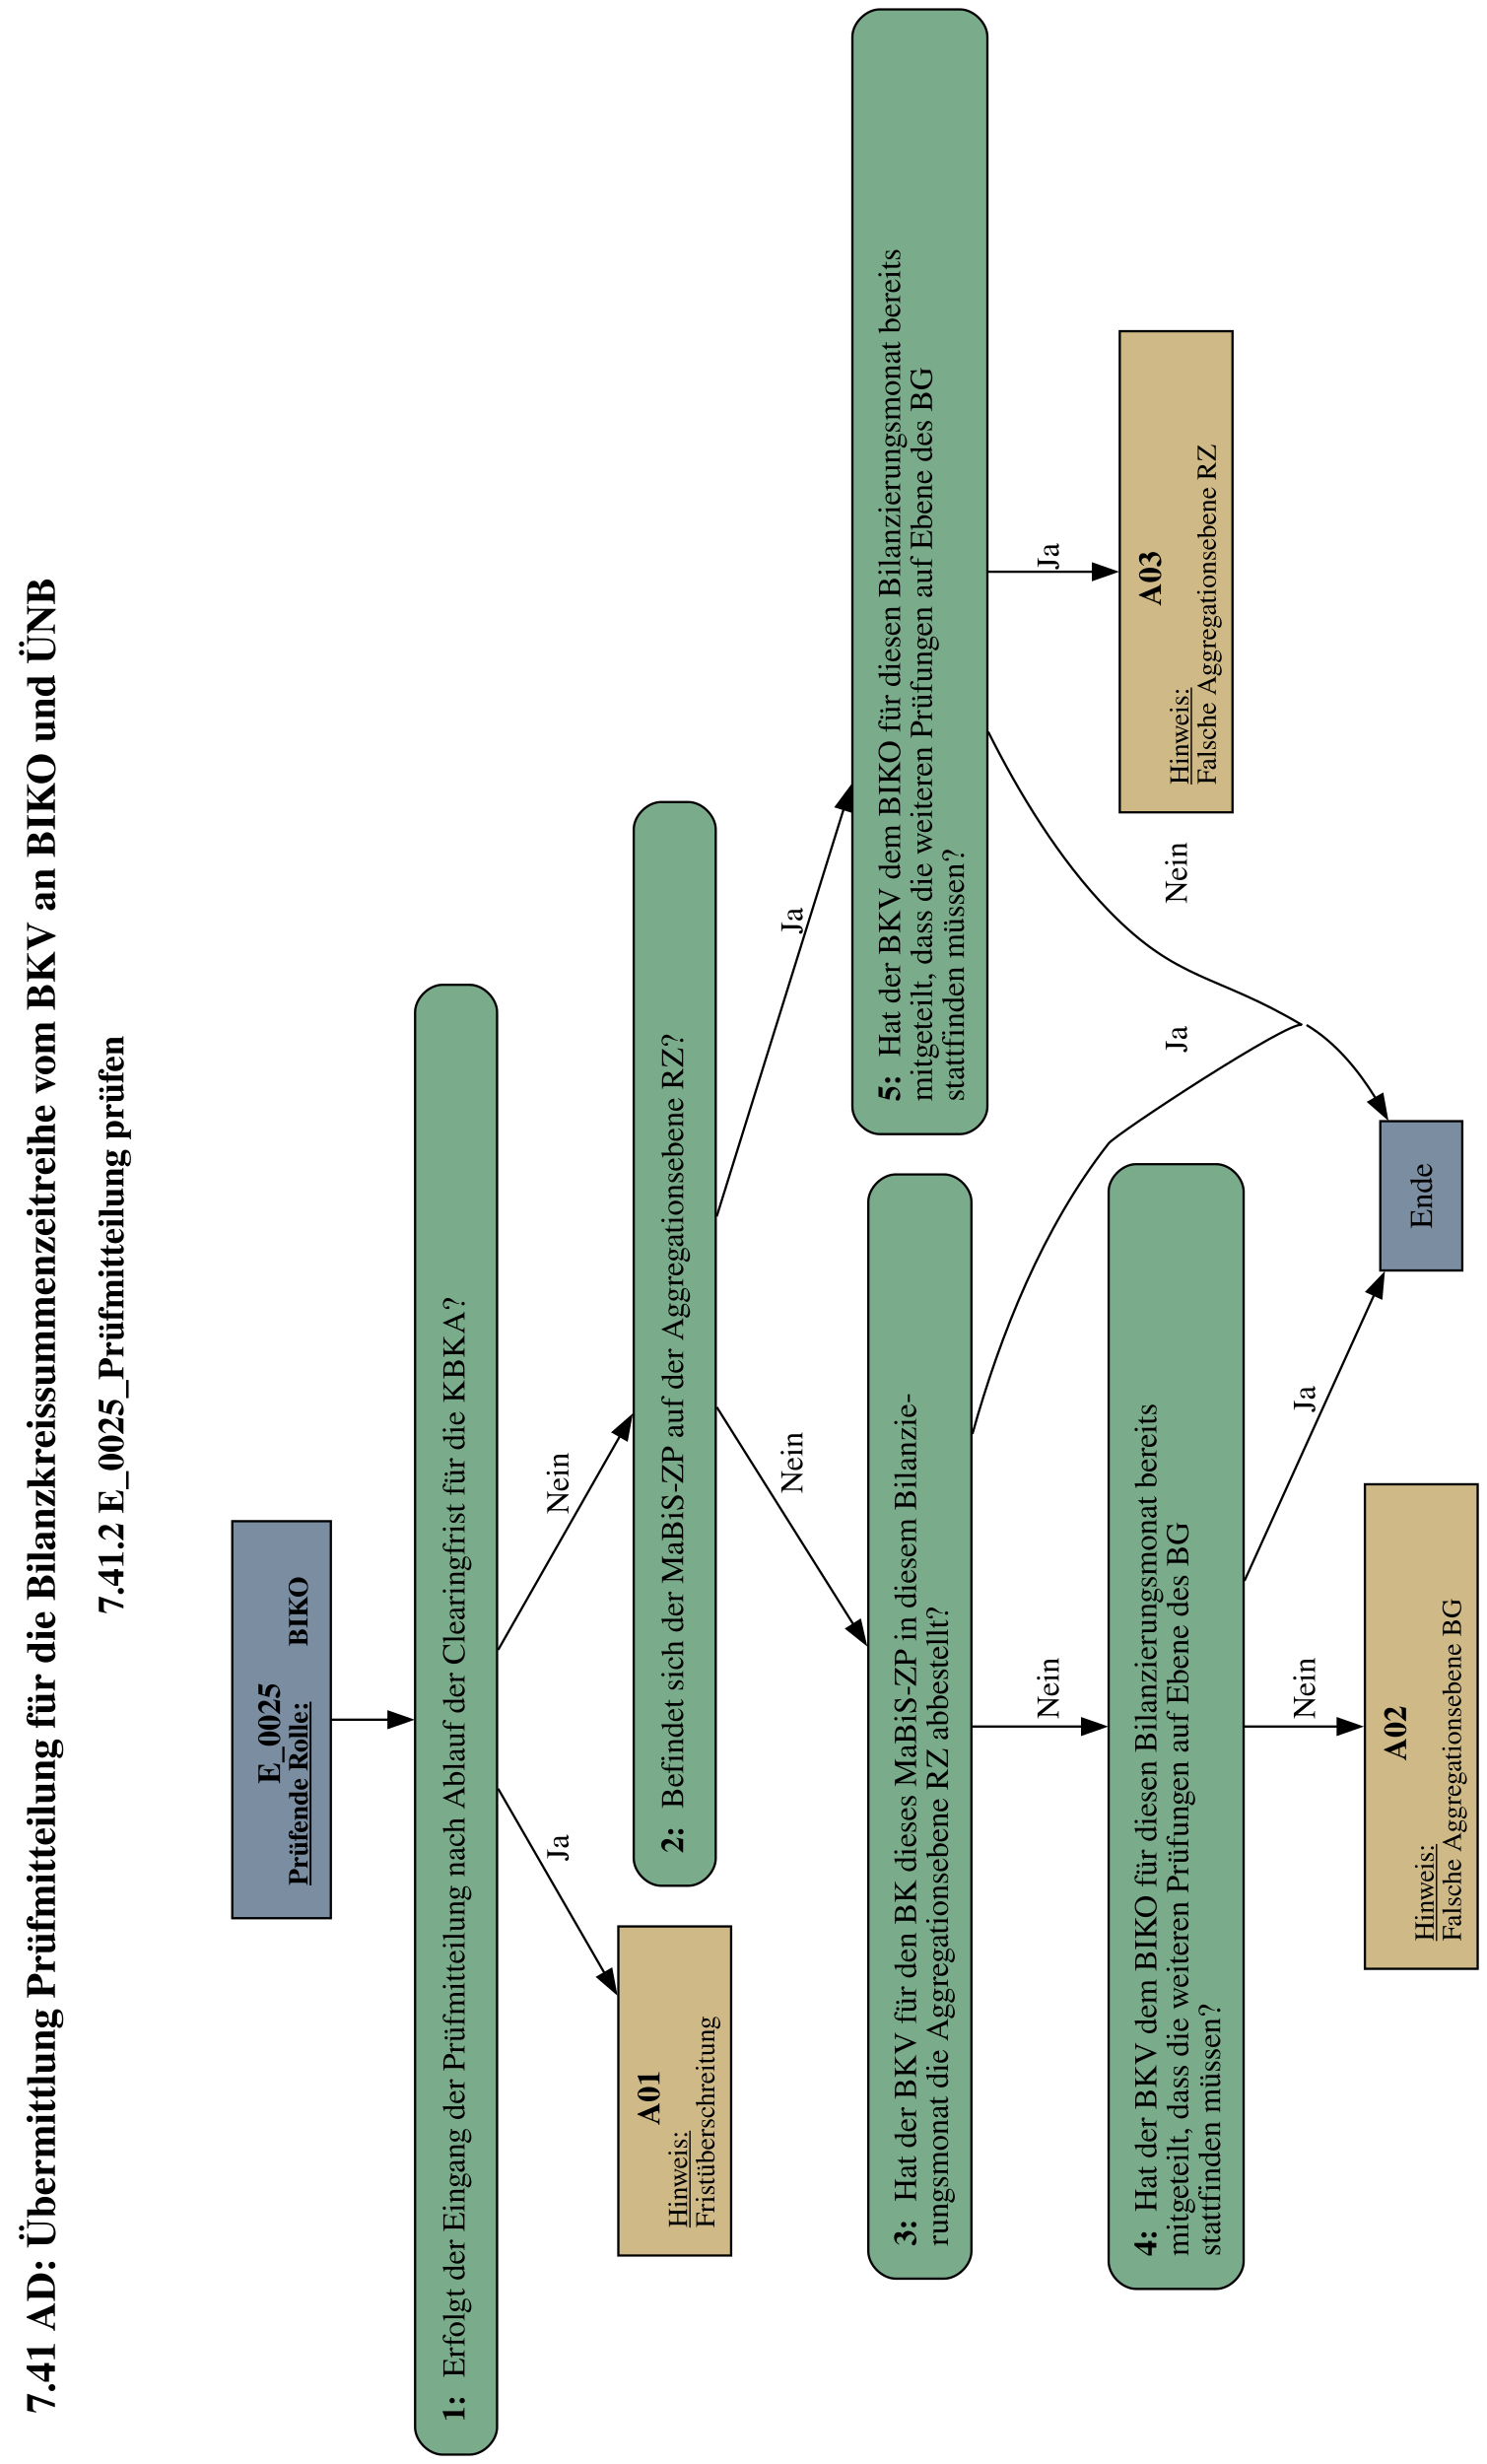
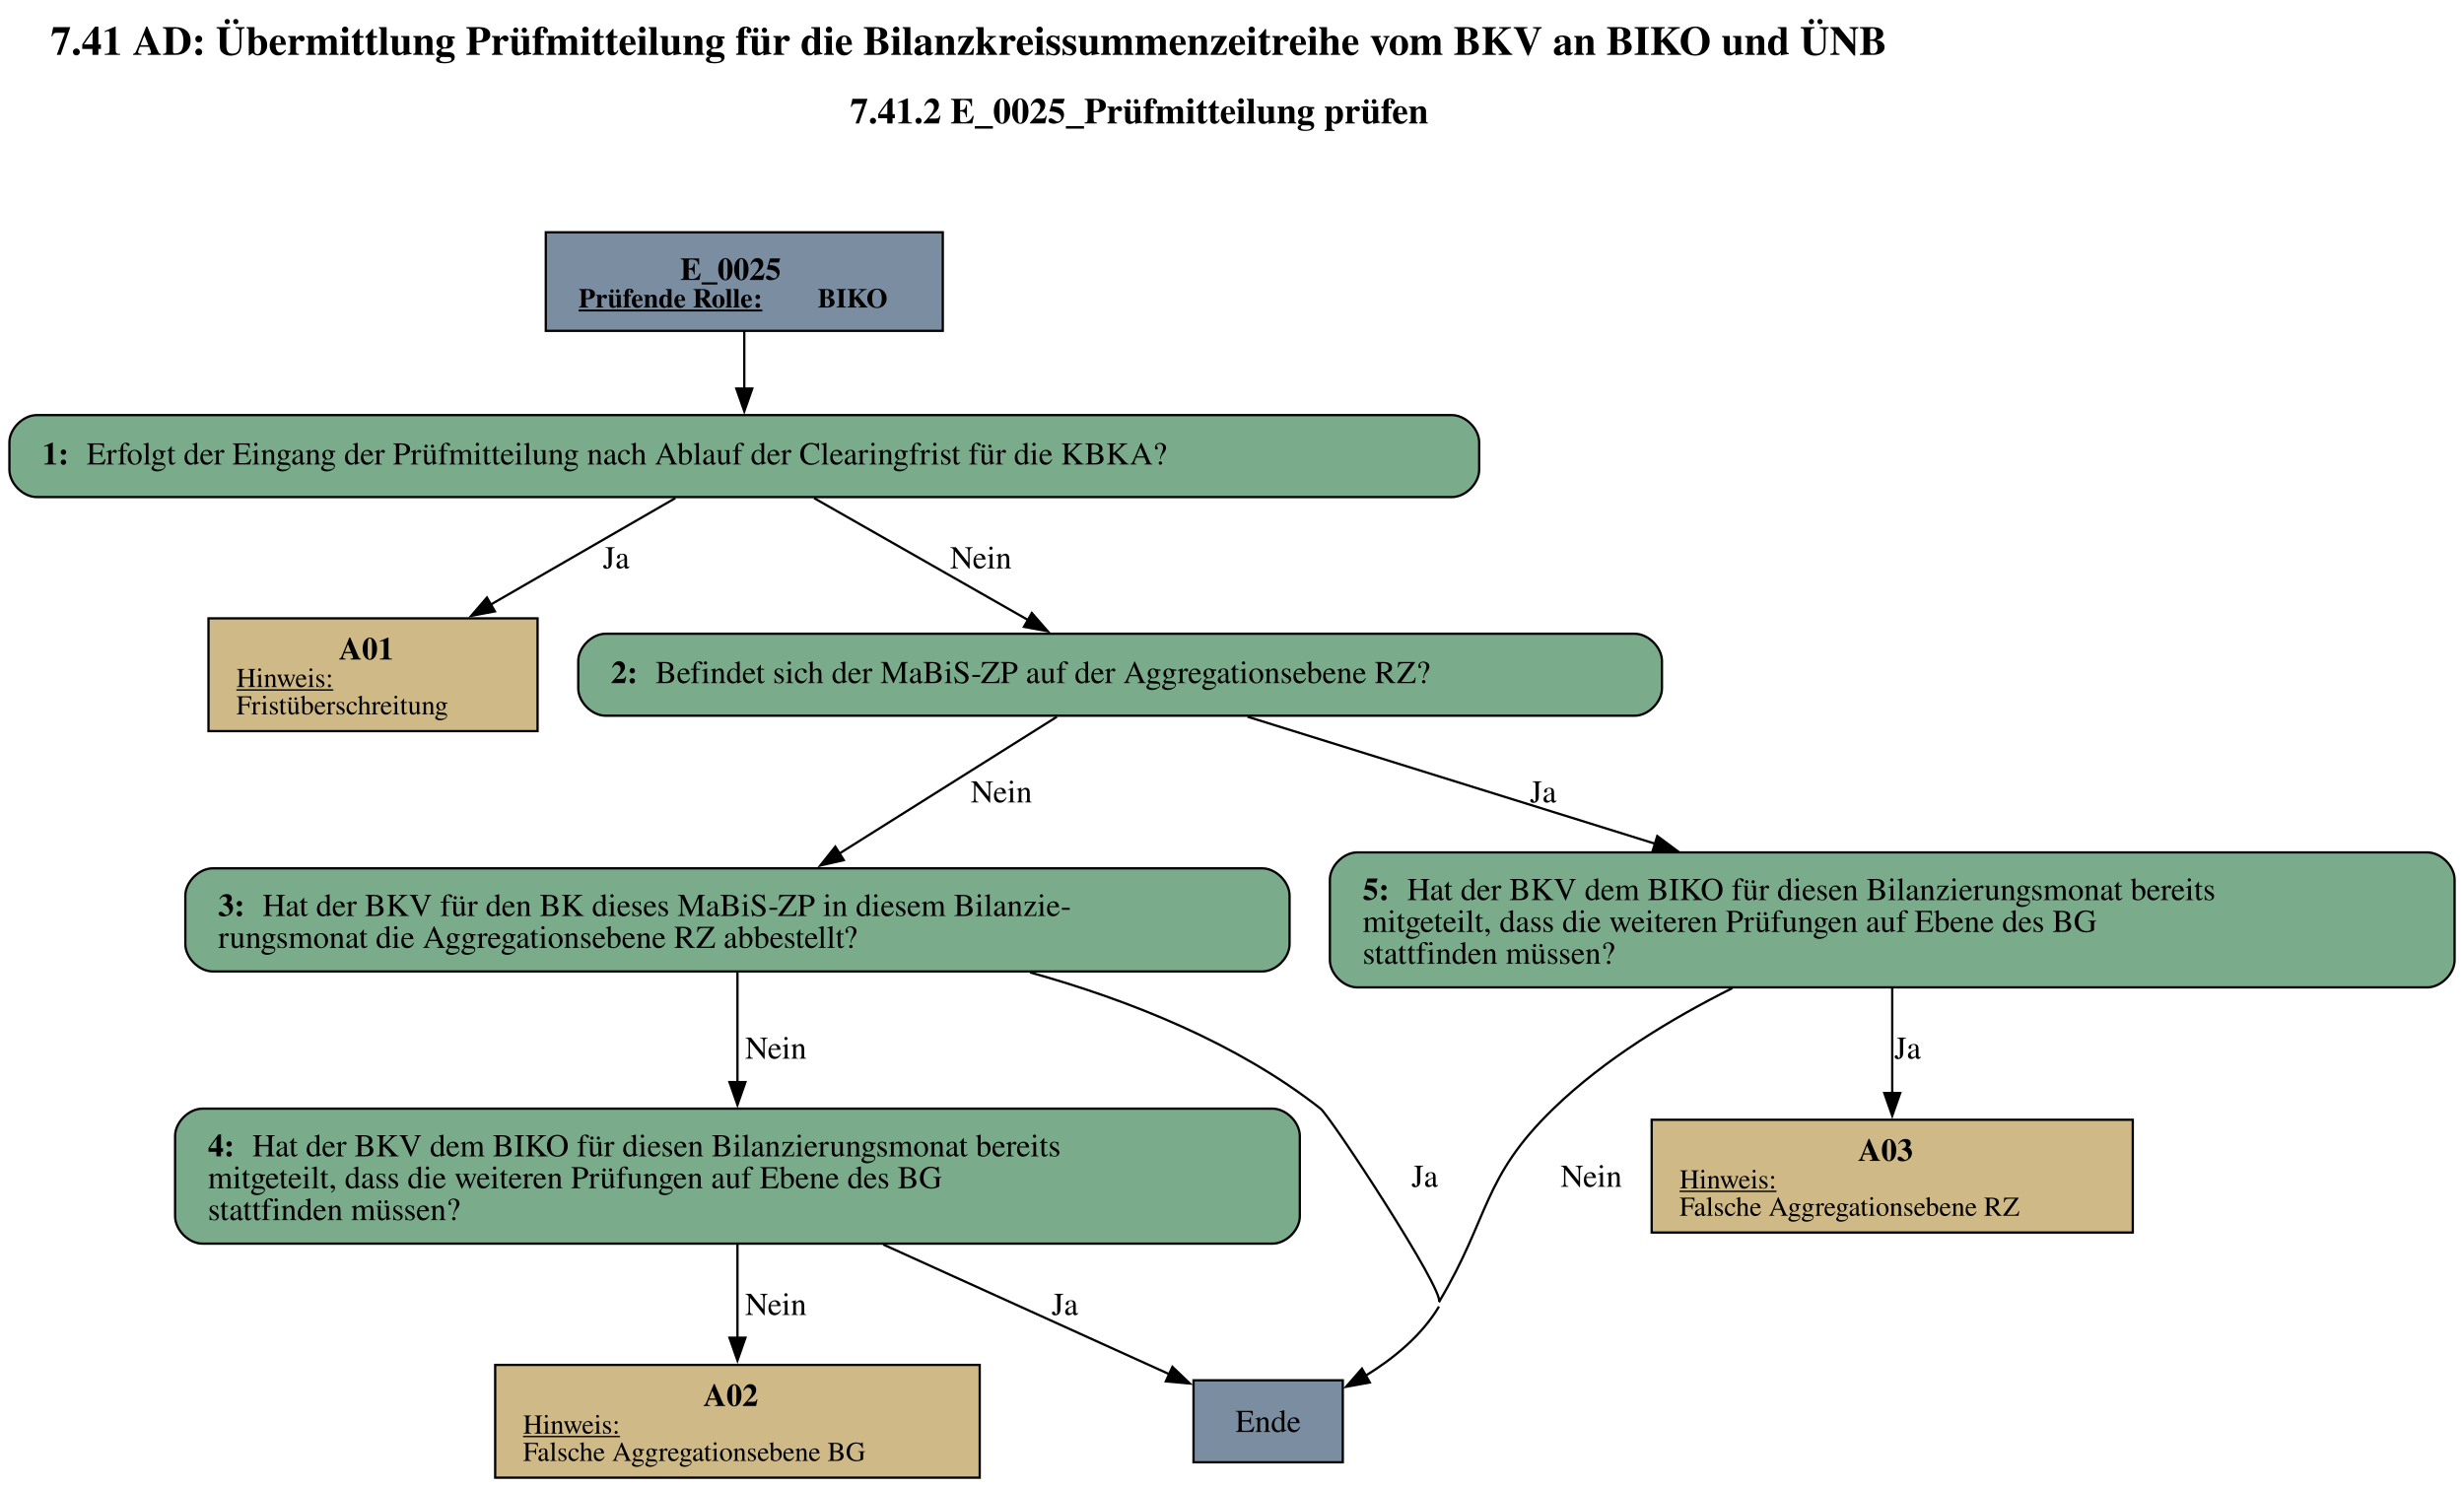
- <svg xmlns="http://www.w3.org/2000/svg" width="653pt" height="1082pt" viewBox="0.00 0.00 652.88 1081.55">
-   <g id="graph0" class="graph" transform="scale(1 1) rotate(-90) translate(-1077.55 648.88)">
+ <svg xmlns="http://www.w3.org/2000/svg" width="1082pt" height="653pt" viewBox="0.00 0.00 1081.55 652.88">
+   <g id="graph0" class="graph" transform="scale(1 1) rotate(0) translate(4 648.88)">
    <text text-anchor="start" x="18.15" y="-624.78" font-family="Times,serif" font-weight="bold" font-size="18.00">7.41 AD: Übermittlung Prüfmitteilung für die Bilanzkreissummenzeitreihe vom BKV an BIKO und ÜNB</text>
    <text text-anchor="start" x="369.15" y="-594.68" font-family="Times,serif" font-weight="bold" font-size="16.00">7.41.2 E_0025_Prüfmitteilung prüfen</text>
    <g id="node1" class="node">
      <polygon fill="#7a8da1" stroke="black" points="409.8,-546.88 235.5,-546.88 235.5,-503.6 409.8,-503.6 409.8,-546.88" />
      <text text-anchor="start" x="294.52" y="-525.94" font-family="Times,serif" font-weight="bold" font-size="14.00">E_0025</text>
      <text text-anchor="start" x="249.9" y="-513.84" font-family="Times,serif" font-weight="bold" text-decoration="underline" font-size="12.00">Prüfende Rolle:</text>
      <text text-anchor="start" x="354.9" y="-513.84" font-family="Times,serif" font-weight="bold" font-size="12.00"> BIKO</text>
    </g>
    <g id="node2" class="node">
      <path fill="#7aab8a" stroke="black" d="M633.3,-466.6C633.3,-466.6 12,-466.6 12,-466.6 6,-466.6 0,-460.6 0,-454.6 0,-454.6 0,-442.6 0,-442.6 0,-436.6 6,-430.6 12,-430.6 12,-430.6 633.3,-430.6 633.3,-430.6 639.3,-430.6 645.3,-436.6 645.3,-442.6 645.3,-442.6 645.3,-454.6 645.3,-454.6 645.3,-460.6 639.3,-466.6 633.3,-466.6" />
      <text text-anchor="start" x="14.4" y="-444.92" font-family="Times,serif" font-weight="bold" font-size="14.00">1: </text>
      <text text-anchor="start" x="33.9" y="-444.92" font-family="Times,serif" font-size="14.00">Erfolgt der Eingang der Prüfmitteilung nach Ablauf der Clearingfrist für die KBKA?</text>
    </g>
    <g id="edge1" class="edge">
      <path fill="none" stroke="black" d="M322.65,-503.45C322.65,-495.59 322.65,-486.51 322.65,-478.07" />
      <polygon fill="black" stroke="black" points="326.15,-478.27 322.65,-468.27 319.15,-478.27 326.15,-478.27" />
    </g>
    <g id="node3" class="node">
      <polygon fill="#cfb986" stroke="black" points="231.89,-377.35 87.41,-377.35 87.41,-327.83 231.89,-327.83 231.89,-377.35" />
      <text text-anchor="start" x="144.65" y="-359.29" font-family="Times,serif" font-weight="bold" font-size="14.00">A01</text>
      <text text-anchor="start" x="99.65" y="-347.19" font-family="Times,serif" text-decoration="underline" font-size="12.00">Hinweis:</text>
      <text text-anchor="start" x="99.65" y="-335.19" font-family="Times,serif" font-size="12.00">Fristüberschreitung</text>
    </g>
    <g id="edge2" class="edge">
      <path fill="none" stroke="black" d="M292.37,-430.14C269.68,-417.05 238.07,-398.82 211.39,-383.43" />
      <polygon fill="black" stroke="black" points="213.16,-380.41 202.75,-378.45 209.66,-386.48 213.16,-380.41" />
      <text text-anchor="middle" x="266.4" y="-399.3" font-family="Times,serif" font-size="14.00">Ja</text>
    </g>
    <g id="node4" class="node">
      <path fill="#7aab8a" stroke="black" d="M713.55,-370.59C713.55,-370.59 261.75,-370.59 261.75,-370.59 255.75,-370.59 249.75,-364.59 249.75,-358.59 249.75,-358.59 249.75,-346.59 249.75,-346.59 249.75,-340.59 255.75,-334.59 261.75,-334.59 261.75,-334.59 713.55,-334.59 713.55,-334.59 719.55,-334.59 725.55,-340.59 725.55,-346.59 725.55,-346.59 725.55,-358.59 725.55,-358.59 725.55,-364.59 719.55,-370.59 713.55,-370.59" />
      <text text-anchor="start" x="264.15" y="-348.91" font-family="Times,serif" font-weight="bold" font-size="14.00">2: </text>
      <text text-anchor="start" x="283.65" y="-348.91" font-family="Times,serif" font-size="14.00">Befindet sich der MaBiS-ZP auf der Aggregationsebene RZ?</text>
    </g>
    <g id="edge3" class="edge">
      <path fill="none" stroke="black" d="M353.3,-430.14C379.81,-415.03 418.33,-393.08 447.34,-376.56" />
      <polygon fill="black" stroke="black" points="448.89,-379.7 455.85,-371.71 445.43,-373.62 448.89,-379.7" />
      <text text-anchor="middle" x="426.52" y="-399.3" font-family="Times,serif" font-size="14.00">Nein</text>
    </g>
    <g id="node5" class="node">
      <path fill="#7aab8a" stroke="black" d="M550.05,-267.58C550.05,-267.58 89.25,-267.58 89.25,-267.58 83.25,-267.58 77.25,-261.58 77.25,-255.58 77.25,-255.58 77.25,-234.3 77.25,-234.3 77.25,-228.3 83.25,-222.3 89.25,-222.3 89.25,-222.3 550.05,-222.3 550.05,-222.3 556.05,-222.3 562.05,-228.3 562.05,-234.3 562.05,-234.3 562.05,-255.58 562.05,-255.58 562.05,-261.58 556.05,-267.58 550.05,-267.58" />
      <text text-anchor="start" x="91.65" y="-246.64" font-family="Times,serif" font-weight="bold" font-size="14.00">3: </text>
      <text text-anchor="start" x="111.15" y="-246.64" font-family="Times,serif" font-size="14.00">Hat der BKV für den BK dieses MaBiS-ZP in diesem Bilanzie-</text>
      <text text-anchor="start" x="91.65" y="-232.64" font-family="Times,serif" font-size="14.00">rungsmonat die Aggregationsebene RZ abbestellt?</text>
    </g>
    <g id="edge4" class="edge">
      <path fill="none" stroke="black" d="M459.91,-334.14C433.92,-317.8 394.64,-293.1 364.26,-273.99" />
      <polygon fill="black" stroke="black" points="366.34,-271.17 356.01,-268.81 362.61,-277.09 366.34,-271.17" />
      <text text-anchor="middle" x="435.52" y="-296.53" font-family="Times,serif" font-size="14.00">Nein</text>
    </g>
    <g id="node9" class="node">
      <path fill="#7aab8a" stroke="black" d="M1061.55,-274.58C1061.55,-274.58 591.75,-274.58 591.75,-274.58 585.75,-274.58 579.75,-268.58 579.75,-262.58 579.75,-262.58 579.75,-227.3 579.75,-227.3 579.75,-221.3 585.75,-215.3 591.75,-215.3 591.75,-215.3 1061.55,-215.3 1061.55,-215.3 1067.55,-215.3 1073.55,-221.3 1073.55,-227.3 1073.55,-227.3 1073.55,-262.58 1073.55,-262.58 1073.55,-268.58 1067.55,-274.58 1061.55,-274.58" />
      <text text-anchor="start" x="594.15" y="-253.64" font-family="Times,serif" font-weight="bold" font-size="14.00">5: </text>
      <text text-anchor="start" x="613.65" y="-253.64" font-family="Times,serif" font-size="14.00">Hat der BKV dem BIKO für diesen Bilanzierungsmonat bereits</text>
      <text text-anchor="start" x="594.15" y="-239.64" font-family="Times,serif" font-size="14.00">mitgeteilt, dass die weiteren Prüfungen auf Ebene des BG</text>
      <text text-anchor="start" x="594.15" y="-225.64" font-family="Times,serif" font-size="14.00">stattfinden müssen?</text>
    </g>
    <g id="edge5" class="edge">
      <path fill="none" stroke="black" d="M543.63,-334.14C592.14,-319.03 663.6,-296.75 722.58,-278.37" />
      <polygon fill="black" stroke="black" points="723.49,-281.76 732,-275.44 721.41,-275.07 723.49,-281.76" />
      <text text-anchor="middle" x="673.4" y="-296.53" font-family="Times,serif" font-size="14.00">Ja</text>
    </g>
    <g id="node6" class="node">
      <polygon fill="#7a8da1" stroke="black" points="585.42,-42.76 519.88,-42.76 519.88,-6.76 585.42,-6.76 585.42,-42.76" />
      <text text-anchor="middle" x="552.65" y="-20.08" font-family="Times,serif" font-size="14.00">Ende</text>
    </g>
    <g id="edge7" class="edge">
      <path fill="none" stroke="black" d="M448.09,-221.87C491.85,-209.66 538.94,-190.86 575.65,-162.05 580,-158.63 630.23,-82.04 627.65,-77.14" />
      <path fill="none" stroke="black" d="M627.65,-75.14C620.08,-62.47 607.85,-52.41 595.45,-44.78" />
      <polygon fill="black" stroke="black" points="597.28,-41.8 586.86,-39.91 593.83,-47.89 597.28,-41.8" />
      <text text-anchor="middle" x="621.4" y="-127.73" font-family="Times,serif" font-size="14.00">Ja</text>
    </g>
    <g id="node7" class="node">
      <path fill="#7aab8a" stroke="black" d="M554.55,-162.05C554.55,-162.05 84.75,-162.05 84.75,-162.05 78.75,-162.05 72.75,-156.05 72.75,-150.05 72.75,-150.05 72.75,-114.77 72.75,-114.77 72.75,-108.77 78.75,-102.77 84.75,-102.77 84.75,-102.77 554.55,-102.77 554.55,-102.77 560.55,-102.77 566.55,-108.77 566.55,-114.77 566.55,-114.77 566.55,-150.05 566.55,-150.05 566.55,-156.05 560.55,-162.05 554.55,-162.05" />
      <text text-anchor="start" x="87.15" y="-141.11" font-family="Times,serif" font-weight="bold" font-size="14.00">4: </text>
      <text text-anchor="start" x="106.65" y="-141.11" font-family="Times,serif" font-size="14.00">Hat der BKV dem BIKO für diesen Bilanzierungsmonat bereits</text>
      <text text-anchor="start" x="87.15" y="-127.11" font-family="Times,serif" font-size="14.00">mitgeteilt, dass die weiteren Prüfungen auf Ebene des BG</text>
      <text text-anchor="start" x="87.15" y="-113.11" font-family="Times,serif" font-size="14.00">stattfinden müssen?</text>
    </g>
    <g id="edge6" class="edge">
      <path fill="none" stroke="black" d="M319.65,-221.84C319.65,-208.05 319.65,-189.89 319.65,-173.62" />
      <polygon fill="black" stroke="black" points="323.15,-173.7 319.65,-163.7 316.15,-173.7 323.15,-173.7" />
      <text text-anchor="middle" x="336.52" y="-184" font-family="Times,serif" font-size="14.00">Nein</text>
    </g>
    <g id="edge9" class="edge">
      <path fill="none" stroke="black" d="M383.63,-102.4C423.55,-84.3 473.88,-61.48 509.2,-45.46" />
      <polygon fill="black" stroke="black" points="510.61,-48.67 518.27,-41.35 507.72,-42.29 510.61,-48.67" />
      <text text-anchor="middle" x="463.4" y="-71.47" font-family="Times,serif" font-size="14.00">Ja</text>
    </g>
    <g id="node8" class="node">
      <polygon fill="#cfb986" stroke="black" points="426.01,-49.52 213.28,-49.52 213.28,0 426.01,0 426.01,-49.52" />
      <text text-anchor="start" x="304.65" y="-31.46" font-family="Times,serif" font-weight="bold" font-size="14.00">A02</text>
      <text text-anchor="start" x="225.52" y="-19.36" font-family="Times,serif" text-decoration="underline" font-size="12.00">Hinweis:</text>
      <text text-anchor="start" x="225.52" y="-7.36" font-family="Times,serif" font-size="12.00">Falsche Aggregationsebene BG</text>
    </g>
    <g id="edge8" class="edge">
      <path fill="none" stroke="black" d="M319.65,-102.54C319.65,-89.78 319.65,-74.66 319.65,-61.22" />
      <polygon fill="black" stroke="black" points="323.15,-61.46 319.65,-51.46 316.15,-61.46 323.15,-61.46" />
      <text text-anchor="middle" x="336.52" y="-71.47" font-family="Times,serif" font-size="14.00">Nein</text>
    </g>
    <g id="edge11" class="edge">
      <path fill="none" stroke="black" d="M756.4,-214.94C729.7,-201.58 700.34,-183.8 677.9,-162.05 646.41,-131.53 650.13,-114.8 627.65,-77.14" />
      <text text-anchor="middle" x="694.52" y="-127.73" font-family="Times,serif" font-size="14.00">Nein</text>
    </g>
    <g id="node10" class="node">
      <polygon fill="#cfb986" stroke="black" points="932.26,-157.17 721.03,-157.17 721.03,-107.65 932.26,-107.65 932.26,-157.17" />
      <text text-anchor="start" x="811.65" y="-139.11" font-family="Times,serif" font-weight="bold" font-size="14.00">A03</text>
      <text text-anchor="start" x="733.27" y="-127.01" font-family="Times,serif" text-decoration="underline" font-size="12.00">Hinweis:</text>
      <text text-anchor="start" x="733.27" y="-115.01" font-family="Times,serif" font-size="12.00">Falsche Aggregationsebene RZ</text>
    </g>
    <g id="edge10" class="edge">
      <path fill="none" stroke="black" d="M826.65,-214.9C826.65,-200.77 826.65,-183.66 826.65,-168.77" />
      <polygon fill="black" stroke="black" points="830.15,-168.92 826.65,-158.92 823.15,-168.92 830.15,-168.92" />
      <text text-anchor="middle" x="833.4" y="-184" font-family="Times,serif" font-size="14.00">Ja</text>
    </g>
  </g>
</svg>
